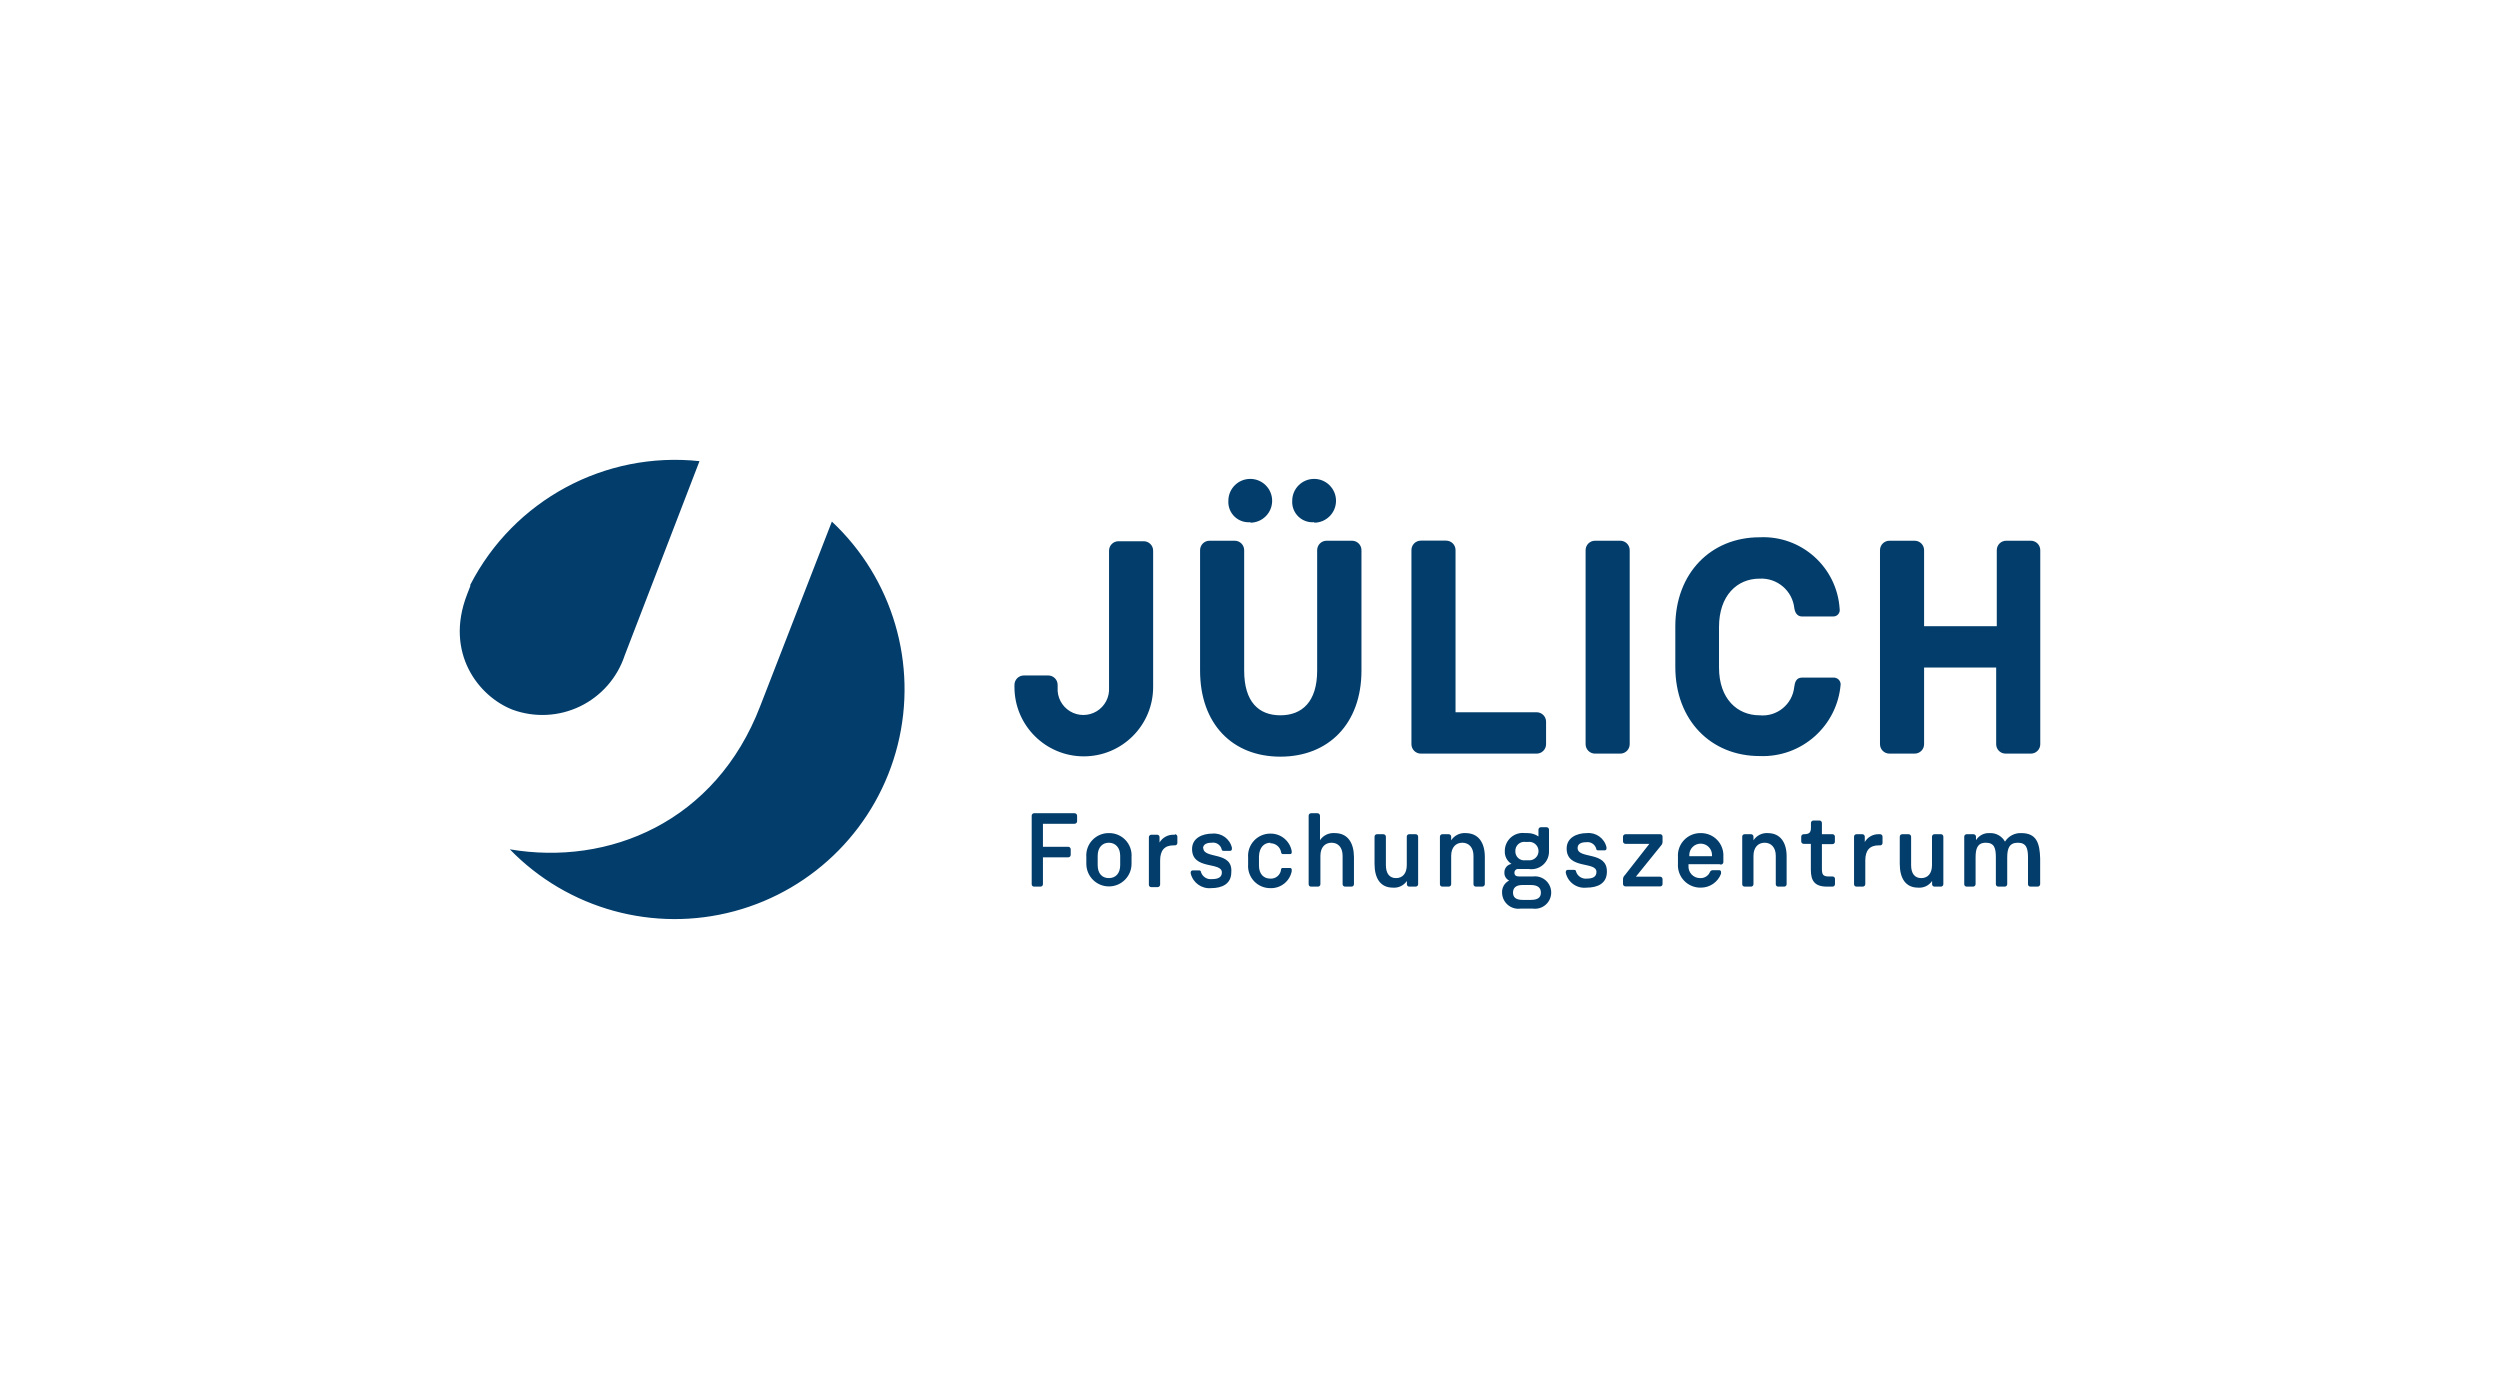
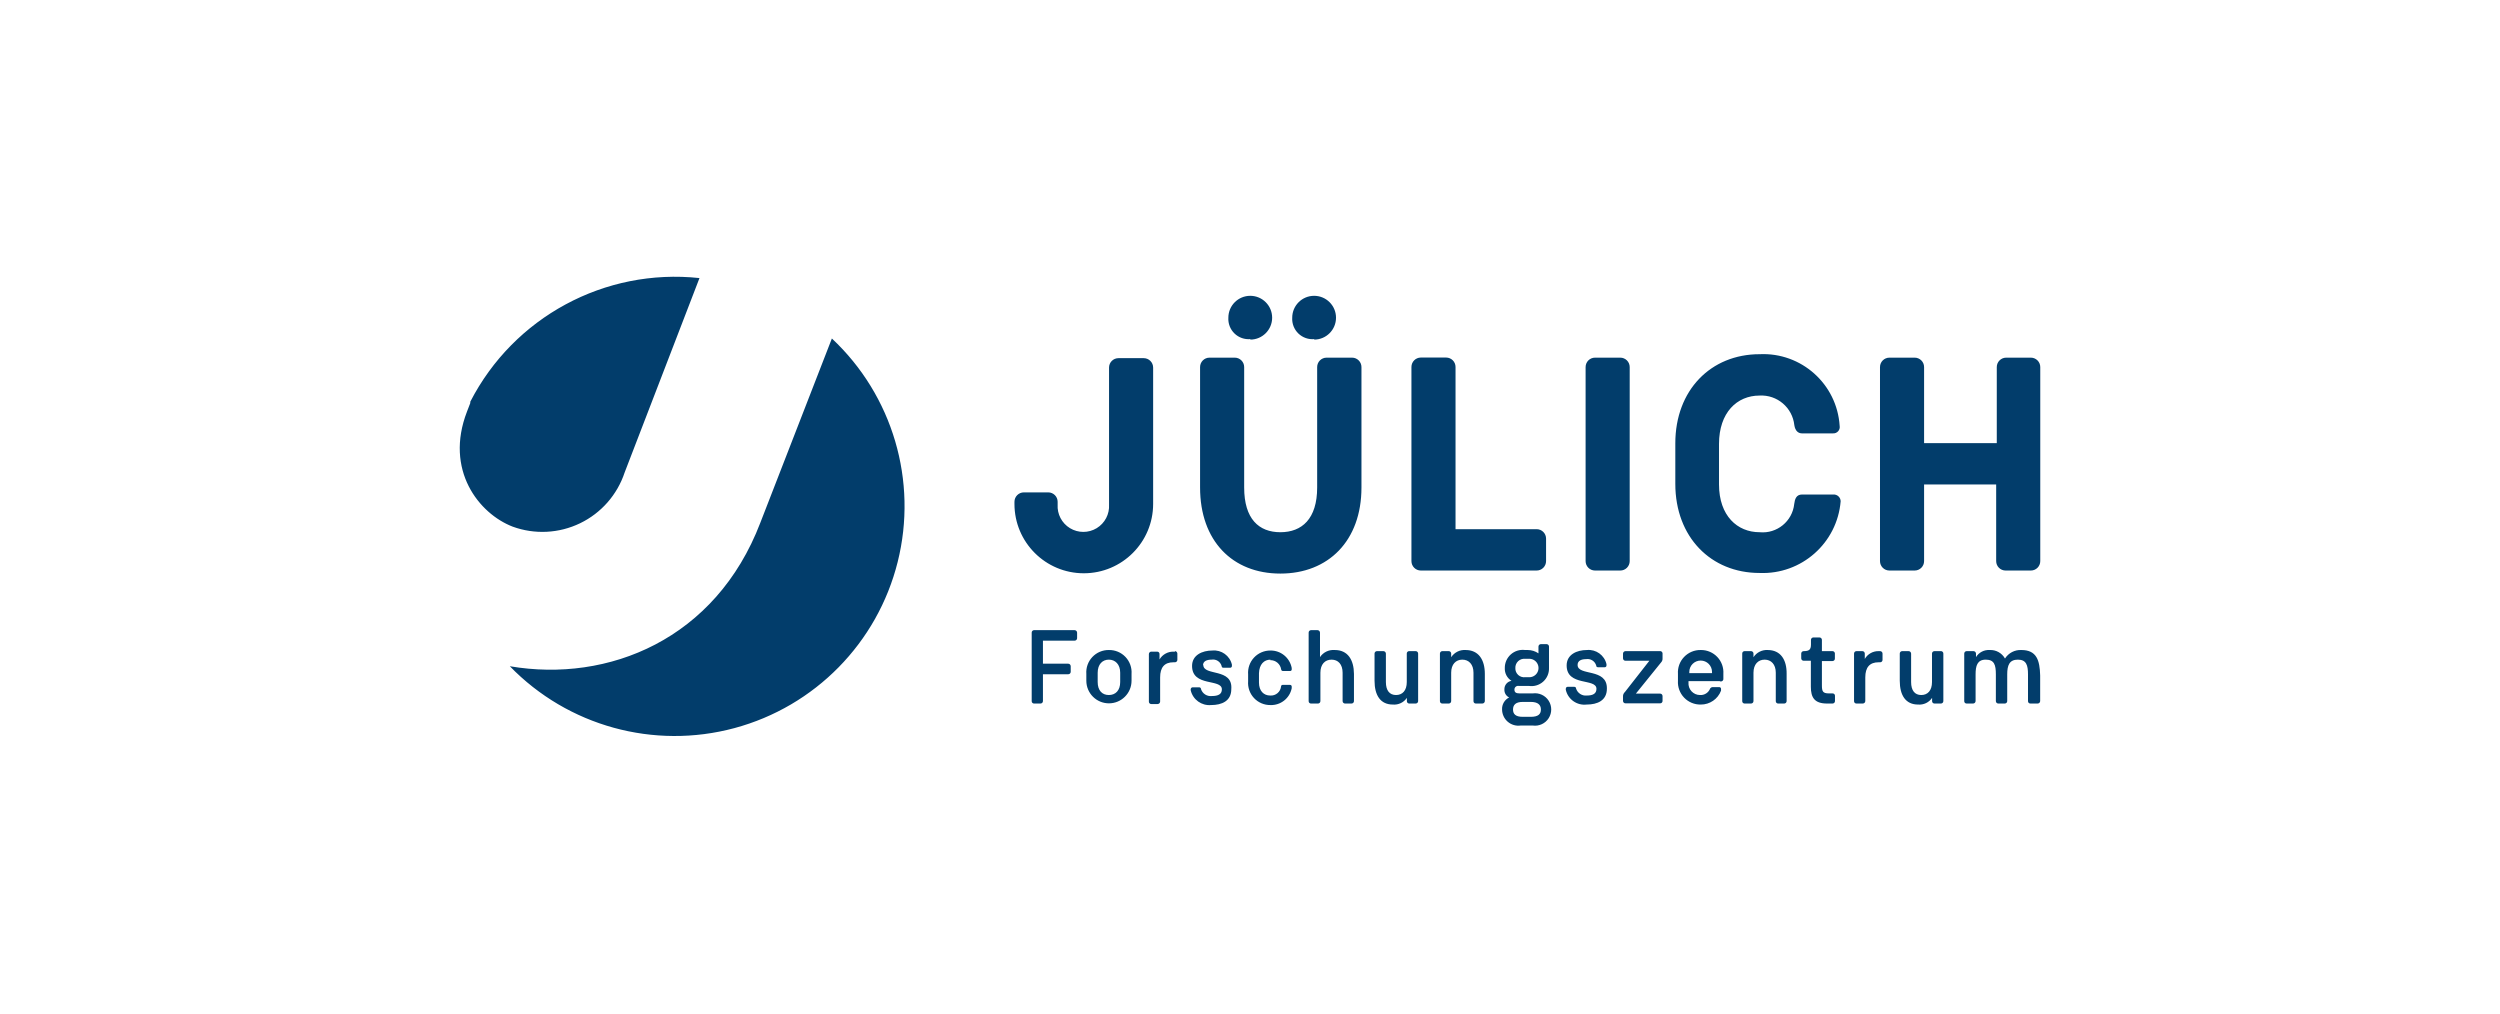
- <svg xmlns="http://www.w3.org/2000/svg" id="Ebene_1" data-name="Ebene 1" viewBox="0 0 246.61 136.06">
-   <path d="M139.64,82.29H139a.23.23,0,0,0-.23.24v2.81c0,.83-.42,1.28-1.06,1.28s-1-.45-1-1.28V82.53a.25.25,0,0,0-.25-.24h-.63a.24.24,0,0,0-.24.24v2.68c0,1.45.59,2.35,1.81,2.35a1.51,1.51,0,0,0,1.38-.66v.32a.23.23,0,0,0,.23.24h.64a.24.24,0,0,0,.24-.24V82.53A.24.24,0,0,0,139.64,82.29Zm-8-.11a1.58,1.58,0,0,0-1.43.7V80.47a.25.25,0,0,0-.25-.25h-.63a.24.24,0,0,0-.24.25v6.75a.23.23,0,0,0,.24.24H130a.24.24,0,0,0,.25-.24v-2.8c0-.83.45-1.29,1.1-1.29s1.09.46,1.09,1.29v2.8a.24.24,0,0,0,.24.24h.63a.24.24,0,0,0,.25-.24V84.54C133.55,83.13,132.94,82.18,131.67,82.18Zm1.71-28.84h-2.49a.93.93,0,0,0-.93.93V66.15c0,3.09-1.5,4.41-3.63,4.41s-3.57-1.32-3.57-4.41V54.27a.93.93,0,0,0-.93-.93h-2.49a.93.93,0,0,0-.93.93V66.15c0,5.25,3.18,8.49,7.92,8.49s8-3.24,8-8.49V54.27A.93.93,0,0,0,133.38,53.34Zm-17.46,29h-.13a1.57,1.57,0,0,0-1.38.77v-.53a.23.23,0,0,0-.23-.24h-.58a.24.24,0,0,0-.24.24v4.69a.23.23,0,0,0,.24.24h.62a.25.25,0,0,0,.25-.24V84.88c0-1,.44-1.49,1.31-1.49h.14a.24.24,0,0,0,.25-.23v-.63A.25.25,0,0,0,115.92,82.29Zm9.41.84a1.07,1.07,0,0,1,1.08.92.17.17,0,0,0,.17.15h.72a.15.15,0,0,0,.15-.17.32.32,0,0,0,0-.13,2.11,2.11,0,0,0-2.1-1.72,2.19,2.19,0,0,0-2.2,2.36v.67a2.18,2.18,0,0,0,2.2,2.35,2.07,2.07,0,0,0,2.1-1.66,1.28,1.28,0,0,0,0-.17.16.16,0,0,0-.17-.16h-.72a.15.15,0,0,0-.16.14,1,1,0,0,1-1.07.91c-.64,0-1.11-.45-1.11-1.28v-.92C124.22,83.59,124.69,83.13,125.33,83.13Zm-6.63.52c0-.43.39-.57.84-.57a.88.88,0,0,1,1,.64c0,.11.07.16.19.16h.65a.17.17,0,0,0,.17-.18.44.44,0,0,0,0-.13,1.81,1.81,0,0,0-1.93-1.39c-1,0-2,.45-2,1.52,0,2.1,2.94,1.23,2.94,2.31,0,.48-.36.66-1,.66a1,1,0,0,1-1.06-.69c0-.1-.07-.17-.18-.17h-.64a.19.19,0,0,0-.19.17.31.31,0,0,0,0,.14,1.89,1.89,0,0,0,2,1.44c1.07,0,2-.4,2-1.57C121.63,83.92,118.7,84.78,118.7,83.65Zm4.66-32.14a2.16,2.16,0,1,0-2.16-2.16A2,2,0,0,0,123.36,51.51Zm6.3,0a2.16,2.16,0,1,0-2.16-2.16A2,2,0,0,0,129.66,51.51Zm-15.88,2.76a.93.93,0,0,0-.93-.93h-2.49a.93.93,0,0,0-.93.93V67.83a2.54,2.54,0,1,1-5.07,0v-.27a.93.93,0,0,0-.93-.93H101a.93.93,0,0,0-.93.93v.21a6.84,6.84,0,1,0,13.68,0ZM61.62,64.66,69,45.49a22.7,22.7,0,0,0-22.61,12.2.5.5,0,0,1,0,.13l-.32.83c-2.24,5.79,1.18,10.08,4.5,11.36A8.55,8.55,0,0,0,61.62,64.66Zm47.76,17.52a2.2,2.2,0,0,0-2.22,2.36v.67a2.23,2.23,0,1,0,4.46,0v-.67A2.2,2.2,0,0,0,109.38,82.18Zm1.12,3.16c0,.83-.46,1.28-1.12,1.28s-1.1-.45-1.1-1.28v-.92c0-.83.47-1.29,1.1-1.29s1.12.46,1.12,1.29ZM75,69.63C70.6,81.13,60,85.44,50.29,83.78A22.67,22.67,0,1,0,82.06,51.45ZM106,80.22h-4a.24.24,0,0,0-.23.25v6.75a.23.23,0,0,0,.23.24h.63a.24.24,0,0,0,.25-.24V84.57h2.5a.24.24,0,0,0,.24-.24v-.55a.25.25,0,0,0-.24-.25h-2.5V81.26H106a.25.25,0,0,0,.25-.24v-.55A.25.25,0,0,0,106,80.22Zm85.45,2.07h-.63a.24.24,0,0,0-.24.24v2.81c0,.83-.42,1.28-1.06,1.28s-1-.45-1-1.28V82.53a.25.25,0,0,0-.25-.24h-.63a.24.24,0,0,0-.24.24v2.68c0,1.45.59,2.35,1.81,2.35a1.51,1.51,0,0,0,1.38-.66v.32a.23.23,0,0,0,.24.24h.63a.24.24,0,0,0,.24-.24V82.53A.24.24,0,0,0,191.42,82.29ZM180.86,66.84h-3.09c-.6,0-.72.48-.78.93a3.13,3.13,0,0,1-3.42,2.79c-2.19,0-4-1.62-4-4.71v-4c0-3.09,1.77-4.77,4-4.77A3.27,3.27,0,0,1,177,60c.09.6.42.81.75.81h3.06a.63.63,0,0,0,.66-.75A7.55,7.55,0,0,0,173.57,53c-4.8,0-8.31,3.54-8.31,8.79v4c0,5.25,3.51,8.79,8.31,8.79a7.71,7.71,0,0,0,8-7.08A.68.68,0,0,0,180.86,66.84Zm4.6,15.45h-.14a1.54,1.54,0,0,0-1.37.77v-.53a.24.24,0,0,0-.24-.24h-.58a.24.24,0,0,0-.24.24v4.69a.23.23,0,0,0,.24.24h.62a.25.25,0,0,0,.25-.24V84.88c0-1,.44-1.49,1.31-1.49h.15a.23.23,0,0,0,.24-.23v-.63A.24.24,0,0,0,185.46,82.29Zm-4.69,0h-1.05v-1.1a.24.24,0,0,0-.24-.25h-.61a.24.24,0,0,0-.23.25v.45c0,.53-.21.65-.72.65a.24.24,0,0,0-.24.24V83a.24.24,0,0,0,.24.24h.71V85.8c0,1.07.36,1.66,1.6,1.66h.54a.24.24,0,0,0,.24-.24v-.53a.23.23,0,0,0-.24-.23h-.36c-.62,0-.69-.22-.69-.81V83.27h1.05A.24.24,0,0,0,181,83v-.5A.24.24,0,0,0,180.77,82.29Zm18.62-.11a1.81,1.81,0,0,0-1.61.84,1.64,1.64,0,0,0-1.52-.84,1.47,1.47,0,0,0-1.34.7v-.35a.25.25,0,0,0-.25-.24H194a.24.24,0,0,0-.24.24v4.69a.23.23,0,0,0,.24.24h.63a.25.25,0,0,0,.25-.24V84.58c0-.83.16-1.45,1-1.45s1,.51,1,1.45v2.64a.24.24,0,0,0,.24.24h.64a.24.24,0,0,0,.24-.24V84.58c0-.89.21-1.45,1.05-1.45s1,.56,1,1.45v2.64a.23.23,0,0,0,.24.24H201a.25.25,0,0,0,.25-.24V84.69C201.21,83.2,200.91,82.18,199.39,82.18Zm-25,0a1.57,1.57,0,0,0-1.42.71v-.36a.24.24,0,0,0-.24-.24h-.64a.23.23,0,0,0-.23.24v4.69a.23.23,0,0,0,.23.24h.64a.24.24,0,0,0,.24-.24v-2.8c0-.83.46-1.29,1.1-1.29s1.1.46,1.1,1.29v2.8a.23.23,0,0,0,.24.24H176a.24.24,0,0,0,.24-.24V84.54C176.26,83.13,175.64,82.18,174.37,82.18Zm26-28.84h-2.49a.93.93,0,0,0-.93.93v7.5H189.8v-7.5a.93.93,0,0,0-.93-.93h-2.49a.93.93,0,0,0-.93.93V73.41a.93.93,0,0,0,.93.93h2.49a.93.93,0,0,0,.93-.93V65.85h7.11v7.56a.93.93,0,0,0,.93.93h2.49a.93.93,0,0,0,.93-.93V54.27A.93.93,0,0,0,200.33,53.34ZM144.57,82.18a1.57,1.57,0,0,0-1.42.71v-.36a.24.24,0,0,0-.24-.24h-.63a.24.24,0,0,0-.24.24v4.69a.23.23,0,0,0,.24.24h.63a.24.24,0,0,0,.24-.24v-2.8c0-.83.46-1.29,1.1-1.29s1.1.46,1.1,1.29v2.8a.23.23,0,0,0,.24.24h.63a.25.25,0,0,0,.25-.24V84.54C146.47,83.13,145.85,82.18,144.57,82.18Zm6.66,4.28h-1.34c-.35,0-.5-.11-.5-.37a.36.36,0,0,1,.41-.37h1a1.73,1.73,0,0,0,2-1.76V81.84a.24.24,0,0,0-.24-.24H152a.24.24,0,0,0-.24.24v.67a1.87,1.87,0,0,0-1.06-.33h-.26a1.77,1.77,0,0,0-2,1.78,1.4,1.4,0,0,0,.66,1.26.83.83,0,0,0-.7.85.82.82,0,0,0,.47.79,1.26,1.26,0,0,0-.7,1.19A1.61,1.61,0,0,0,150,89.63h1.2a1.6,1.6,0,1,0,0-3.17Zm-.75-3.41h.28a.91.91,0,1,1,0,1.81h-.28a.87.87,0,0,1-1-.9A.88.88,0,0,1,150.48,83.05Zm.54,5.72h-.82c-.7,0-.95-.28-.95-.72s.25-.75.95-.75H151c.71,0,1,.29,1,.75S151.73,88.77,151,88.77Zm4.6-5.12c0-.43.39-.57.84-.57a.89.89,0,0,1,1,.64c0,.11.07.16.18.16h.66a.17.17,0,0,0,.17-.18.44.44,0,0,0,0-.13,1.81,1.81,0,0,0-1.93-1.39c-1,0-2,.45-2,1.52,0,2.1,2.94,1.23,2.94,2.31,0,.48-.36.66-.95.66a1,1,0,0,1-1.06-.69c0-.1-.07-.17-.18-.17h-.65a.18.18,0,0,0-.18.17.31.31,0,0,0,0,.14,1.88,1.88,0,0,0,2.05,1.44c1.07,0,2-.4,2-1.57C158.55,83.92,155.62,84.78,155.62,83.65Zm-3.11-10.24V71.19a.93.93,0,0,0-.93-.93h-8v-16a.93.93,0,0,0-.93-.93h-2.49a.93.93,0,0,0-.93.93V73.41a.93.93,0,0,0,.93.93h11.4A.93.93,0,0,0,152.51,73.41Zm8.25,0V54.27a.93.93,0,0,0-.93-.93h-2.49a.93.93,0,0,0-.93.93V73.41a.93.93,0,0,0,.93.93h2.49A.93.93,0,0,0,160.76,73.41Zm3,8.88h-3.41a.25.25,0,0,0-.25.24V83a.24.24,0,0,0,.25.24h2.35l-2.41,3.08a.56.56,0,0,0-.19.46v.42a.24.24,0,0,0,.25.24h3.41a.23.23,0,0,0,.24-.24v-.47a.24.24,0,0,0-.24-.25h-2.39l2.48-3.07A.53.53,0,0,0,164,83v-.5A.24.24,0,0,0,163.8,82.29Zm4-.11a2.21,2.21,0,0,0-2.24,2.36v.67a2.21,2.21,0,0,0,2.25,2.35,2.12,2.12,0,0,0,2-1.37.64.64,0,0,0,0-.17.17.17,0,0,0-.17-.18h-.67a.3.3,0,0,0-.24.15,1,1,0,0,1-1,.63,1.14,1.14,0,0,1-1.13-1.23v-.14h3.07A.25.25,0,0,0,170,85v-.48A2.2,2.2,0,0,0,167.81,82.18Zm1.12,2.28h-2.24v-.12a1.12,1.12,0,1,1,2.24,0Z" style="fill: #023d6b" />
-   <rect width="246.61" height="136.06" style="fill: none" />
+ <svg xmlns="http://www.w3.org/2000/svg" id="Ebene_1" data-name="Ebene 1" viewBox="0 0 246.61 100" version="1.1" width="246.61" height="100">
+   <defs id="defs78" />
+   <path d="M 139.64,64.23 H 139 a 0.23,0.23 0 0 0 -0.23,0.24 v 2.81 c 0,0.83 -0.42,1.28 -1.06,1.28 -0.64,0 -1,-0.45 -1,-1.28 v -2.81 a 0.25,0.25 0 0 0 -0.25,-0.24 h -0.63 a 0.24,0.24 0 0 0 -0.24,0.24 v 2.68 c 0,1.45 0.59,2.35 1.81,2.35 a 1.51,1.51 0 0 0 1.38,-0.66 v 0.32 a 0.23,0.23 0 0 0 0.23,0.24 h 0.64 a 0.24,0.24 0 0 0 0.24,-0.24 v -4.69 a 0.24,0.24 0 0 0 -0.25,-0.24 z m -8,-0.11 a 1.58,1.58 0 0 0 -1.43,0.7 v -2.41 a 0.25,0.25 0 0 0 -0.25,-0.25 h -0.63 a 0.24,0.24 0 0 0 -0.24,0.25 v 6.75 a 0.23,0.23 0 0 0 0.24,0.24 H 130 a 0.24,0.24 0 0 0 0.25,-0.24 v -2.8 c 0,-0.83 0.45,-1.29 1.1,-1.29 0.65,0 1.09,0.46 1.09,1.29 v 2.8 a 0.24,0.24 0 0 0 0.24,0.24 h 0.63 a 0.24,0.24 0 0 0 0.25,-0.24 v -2.68 c -0.01,-1.41 -0.62,-2.36 -1.89,-2.36 z m 1.71,-28.84 h -2.49 a 0.93,0.93 0 0 0 -0.93,0.93 v 11.88 c 0,3.09 -1.5,4.41 -3.63,4.41 -2.13,0 -3.57,-1.32 -3.57,-4.41 v -11.88 a 0.93,0.93 0 0 0 -0.93,-0.93 h -2.49 a 0.93,0.93 0 0 0 -0.93,0.93 v 11.88 c 0,5.25 3.18,8.49 7.92,8.49 4.74,0 8,-3.24 8,-8.49 v -11.88 a 0.93,0.93 0 0 0 -0.92,-0.93 z m -17.46,29 h -0.13 a 1.57,1.57 0 0 0 -1.38,0.77 v -0.53 a 0.23,0.23 0 0 0 -0.23,-0.24 h -0.58 a 0.24,0.24 0 0 0 -0.24,0.24 v 4.69 a 0.23,0.23 0 0 0 0.24,0.24 h 0.62 a 0.25,0.25 0 0 0 0.25,-0.24 v -2.39 c 0,-1 0.44,-1.49 1.31,-1.49 h 0.14 a 0.24,0.24 0 0 0 0.25,-0.23 v -0.63 a 0.25,0.25 0 0 0 -0.22,-0.24 z m 9.41,0.84 a 1.07,1.07 0 0 1 1.08,0.92 0.17,0.17 0 0 0 0.17,0.15 h 0.72 a 0.15,0.15 0 0 0 0.15,-0.17 0.32,0.32 0 0 0 0,-0.13 2.11,2.11 0 0 0 -2.1,-1.72 2.19,2.19 0 0 0 -2.2,2.36 v 0.67 a 2.18,2.18 0 0 0 2.2,2.35 2.07,2.07 0 0 0 2.1,-1.66 1.28,1.28 0 0 0 0,-0.17 0.16,0.16 0 0 0 -0.17,-0.16 h -0.72 a 0.15,0.15 0 0 0 -0.16,0.14 1,1 0 0 1 -1.07,0.91 c -0.64,0 -1.11,-0.45 -1.11,-1.28 v -0.92 c 0.03,-0.88 0.5,-1.34 1.14,-1.34 z m -6.63,0.52 c 0,-0.43 0.39,-0.57 0.84,-0.57 a 0.88,0.88 0 0 1 1,0.64 c 0,0.11 0.07,0.16 0.19,0.16 h 0.65 a 0.17,0.17 0 0 0 0.17,-0.18 0.44,0.44 0 0 0 0,-0.13 1.81,1.81 0 0 0 -1.93,-1.39 c -1,0 -2,0.45 -2,1.52 0,2.1 2.94,1.23 2.94,2.31 0,0.48 -0.36,0.66 -1,0.66 a 1,1 0 0 1 -1.06,-0.69 c 0,-0.1 -0.07,-0.17 -0.18,-0.17 h -0.64 a 0.19,0.19 0 0 0 -0.19,0.17 0.31,0.31 0 0 0 0,0.14 1.89,1.89 0 0 0 2,1.44 c 1.07,0 2,-0.4 2,-1.57 0.17,-2.12 -2.76,-1.26 -2.76,-2.39 z m 4.66,-32.14 a 2.16,2.16 0 1 0 -2.16,-2.16 2,2 0 0 0 2.19,2.11 z m 6.3,0 a 2.16,2.16 0 1 0 -2.16,-2.16 2,2 0 0 0 2.19,2.11 z m -15.88,2.76 a 0.93,0.93 0 0 0 -0.93,-0.93 h -2.49 a 0.93,0.93 0 0 0 -0.93,0.93 v 13.51 a 2.54,2.54 0 1 1 -5.07,0 v -0.27 a 0.93,0.93 0 0 0 -0.93,-0.93 H 101 a 0.93,0.93 0 0 0 -0.93,0.93 v 0.21 a 6.84,6.84 0 1 0 13.68,0 z m -52.13,10.34 7.38,-19.17 a 22.7,22.7 0 0 0 -22.61,12.2 0.5,0.5 0 0 1 0,0.13 l -0.32,0.83 c -2.24,5.79 1.18,10.08 4.5,11.36 a 8.55,8.55 0 0 0 11.05,-5.35 z m 47.76,17.52 a 2.2,2.2 0 0 0 -2.22,2.36 v 0.67 a 2.23,2.23 0 1 0 4.46,0 v -0.67 a 2.2,2.2 0 0 0 -2.24,-2.36 z m 1.12,3.16 c 0,0.83 -0.46,1.28 -1.12,1.28 -0.66,0 -1.1,-0.45 -1.1,-1.28 v -0.92 c 0,-0.83 0.47,-1.29 1.1,-1.29 0.63,0 1.12,0.46 1.12,1.29 z m -35.5,-15.71 c -4.4,11.5 -15,15.81 -24.71,14.15 a 22.67,22.67 0 1 0 31.77,-32.33 z m 31,10.59 h -4 a 0.24,0.24 0 0 0 -0.23,0.25 v 6.75 a 0.23,0.23 0 0 0 0.23,0.24 h 0.63 a 0.24,0.24 0 0 0 0.25,-0.24 v -2.65 h 2.5 a 0.24,0.24 0 0 0 0.24,-0.24 v -0.55 a 0.25,0.25 0 0 0 -0.24,-0.25 h -2.5 v -2.27 H 106 a 0.25,0.25 0 0 0 0.25,-0.24 v -0.55 a 0.25,0.25 0 0 0 -0.25,-0.25 z m 85.45,2.07 h -0.63 a 0.24,0.24 0 0 0 -0.24,0.24 v 2.81 c 0,0.83 -0.42,1.28 -1.06,1.28 -0.64,0 -1,-0.45 -1,-1.28 v -2.81 a 0.25,0.25 0 0 0 -0.25,-0.24 h -0.63 a 0.24,0.24 0 0 0 -0.24,0.24 v 2.68 c 0,1.45 0.59,2.35 1.81,2.35 a 1.51,1.51 0 0 0 1.38,-0.66 v 0.32 a 0.23,0.23 0 0 0 0.24,0.24 h 0.63 a 0.24,0.24 0 0 0 0.24,-0.24 v -4.69 a 0.24,0.24 0 0 0 -0.28,-0.24 z m -10.59,-15.45 h -3.09 c -0.6,0 -0.72,0.48 -0.78,0.93 a 3.13,3.13 0 0 1 -3.42,2.79 c -2.19,0 -4,-1.62 -4,-4.71 v -4 c 0,-3.09 1.77,-4.77 4,-4.77 a 3.27,3.27 0 0 1 3.43,2.92 c 0.09,0.6 0.42,0.81 0.75,0.81 h 3.06 a 0.63,0.63 0 0 0 0.66,-0.75 7.55,7.55 0 0 0 -7.9,-7.06 c -4.8,0 -8.31,3.54 -8.31,8.79 v 4 c 0,5.25 3.51,8.79 8.31,8.79 a 7.71,7.71 0 0 0 8,-7.08 0.68,0.68 0 0 0 -0.71,-0.66 z m 4.6,15.45 h -0.14 a 1.54,1.54 0 0 0 -1.37,0.77 v -0.53 a 0.24,0.24 0 0 0 -0.24,-0.24 h -0.58 a 0.24,0.24 0 0 0 -0.24,0.24 v 4.69 a 0.23,0.23 0 0 0 0.24,0.24 h 0.62 a 0.25,0.25 0 0 0 0.25,-0.24 v -2.34 c 0,-1 0.44,-1.49 1.31,-1.49 h 0.15 a 0.23,0.23 0 0 0 0.24,-0.23 v -0.63 a 0.24,0.24 0 0 0 -0.24,-0.24 z m -4.69,0 h -1.05 v -1.1 a 0.24,0.24 0 0 0 -0.24,-0.25 h -0.61 a 0.24,0.24 0 0 0 -0.23,0.25 v 0.45 c 0,0.53 -0.21,0.65 -0.72,0.65 a 0.24,0.24 0 0 0 -0.24,0.24 v 0.47 a 0.24,0.24 0 0 0 0.24,0.24 h 0.71 v 2.56 c 0,1.07 0.36,1.66 1.6,1.66 h 0.54 a 0.24,0.24 0 0 0 0.24,-0.24 v -0.53 a 0.23,0.23 0 0 0 -0.24,-0.23 h -0.36 c -0.62,0 -0.69,-0.22 -0.69,-0.81 v -2.38 h 1.05 a 0.24,0.24 0 0 0 0.23,-0.27 v -0.5 a 0.24,0.24 0 0 0 -0.23,-0.21 z m 18.62,-0.11 a 1.81,1.81 0 0 0 -1.61,0.84 1.64,1.64 0 0 0 -1.52,-0.84 1.47,1.47 0 0 0 -1.34,0.7 v -0.35 a 0.25,0.25 0 0 0 -0.25,-0.24 H 194 a 0.24,0.24 0 0 0 -0.24,0.24 v 4.69 a 0.23,0.23 0 0 0 0.24,0.24 h 0.63 a 0.25,0.25 0 0 0 0.25,-0.24 v -2.64 c 0,-0.83 0.16,-1.45 1,-1.45 0.84,0 1,0.51 1,1.45 v 2.64 a 0.24,0.24 0 0 0 0.24,0.24 h 0.64 a 0.24,0.24 0 0 0 0.24,-0.24 v -2.64 c 0,-0.89 0.21,-1.45 1.05,-1.45 0.84,0 1,0.56 1,1.45 v 2.64 a 0.23,0.23 0 0 0 0.24,0.24 H 201 a 0.25,0.25 0 0 0 0.25,-0.24 v -2.53 c -0.04,-1.49 -0.34,-2.51 -1.86,-2.51 z m -25,0 a 1.57,1.57 0 0 0 -1.42,0.71 v -0.36 a 0.24,0.24 0 0 0 -0.24,-0.24 h -0.64 a 0.23,0.23 0 0 0 -0.23,0.24 v 4.69 a 0.23,0.23 0 0 0 0.23,0.24 h 0.64 a 0.24,0.24 0 0 0 0.24,-0.24 v -2.8 c 0,-0.83 0.46,-1.29 1.1,-1.29 0.64,0 1.1,0.46 1.1,1.29 v 2.8 a 0.23,0.23 0 0 0 0.24,0.24 H 176 a 0.24,0.24 0 0 0 0.24,-0.24 v -2.68 c 0.02,-1.41 -0.6,-2.36 -1.87,-2.36 z m 26,-28.84 h -2.49 a 0.93,0.93 0 0 0 -0.93,0.93 v 7.5 h -7.17 v -7.5 a 0.93,0.93 0 0 0 -0.93,-0.93 h -2.49 a 0.93,0.93 0 0 0 -0.93,0.93 v 19.14 a 0.93,0.93 0 0 0 0.93,0.93 h 2.49 a 0.93,0.93 0 0 0 0.93,-0.93 v -7.56 h 7.11 v 7.56 a 0.93,0.93 0 0 0 0.93,0.93 h 2.49 a 0.93,0.93 0 0 0 0.93,-0.93 v -19.14 a 0.93,0.93 0 0 0 -0.93,-0.93 z m -55.82,28.84 a 1.57,1.57 0 0 0 -1.42,0.71 v -0.36 a 0.24,0.24 0 0 0 -0.24,-0.24 h -0.63 a 0.24,0.24 0 0 0 -0.24,0.24 v 4.69 a 0.23,0.23 0 0 0 0.24,0.24 h 0.63 a 0.24,0.24 0 0 0 0.24,-0.24 v -2.8 c 0,-0.83 0.46,-1.29 1.1,-1.29 0.64,0 1.1,0.46 1.1,1.29 v 2.8 a 0.23,0.23 0 0 0 0.24,0.24 h 0.63 a 0.25,0.25 0 0 0 0.25,-0.24 v -2.68 c 0,-1.41 -0.62,-2.36 -1.9,-2.36 z m 6.66,4.28 h -1.34 c -0.35,0 -0.5,-0.11 -0.5,-0.37 a 0.36,0.36 0 0 1 0.41,-0.37 h 1 a 1.73,1.73 0 0 0 2,-1.76 v -2.12 a 0.24,0.24 0 0 0 -0.24,-0.24 H 152 a 0.24,0.24 0 0 0 -0.24,0.24 v 0.67 a 1.87,1.87 0 0 0 -1.06,-0.33 h -0.26 a 1.77,1.77 0 0 0 -2,1.78 1.4,1.4 0 0 0 0.66,1.26 0.83,0.83 0 0 0 -0.7,0.85 0.82,0.82 0 0 0 0.47,0.79 1.26,1.26 0 0 0 -0.7,1.19 1.61,1.61 0 0 0 1.83,1.58 h 1.2 a 1.6,1.6 0 1 0 0,-3.17 z m -0.75,-3.41 h 0.28 a 0.91,0.91 0 1 1 0,1.81 h -0.28 a 0.87,0.87 0 0 1 -1,-0.9 0.88,0.88 0 0 1 1,-0.91 z m 0.54,5.72 h -0.82 c -0.7,0 -0.95,-0.28 -0.95,-0.72 0,-0.44 0.25,-0.75 0.95,-0.75 h 0.8 c 0.71,0 1,0.29 1,0.75 0,0.46 -0.27,0.72 -1,0.72 z m 4.6,-5.12 c 0,-0.43 0.39,-0.57 0.84,-0.57 a 0.89,0.89 0 0 1 1,0.64 c 0,0.11 0.07,0.16 0.18,0.16 h 0.66 a 0.17,0.17 0 0 0 0.17,-0.18 0.44,0.44 0 0 0 0,-0.13 1.81,1.81 0 0 0 -1.93,-1.39 c -1,0 -2,0.45 -2,1.52 0,2.1 2.94,1.23 2.94,2.31 0,0.48 -0.36,0.66 -0.95,0.66 a 1,1 0 0 1 -1.06,-0.69 c 0,-0.1 -0.07,-0.17 -0.18,-0.17 h -0.65 a 0.18,0.18 0 0 0 -0.18,0.17 0.31,0.31 0 0 0 0,0.14 1.88,1.88 0 0 0 2.05,1.44 c 1.07,0 2,-0.4 2,-1.57 0.04,-2.07 -2.89,-1.21 -2.89,-2.34 z m -3.11,-10.24 v -2.22 a 0.93,0.93 0 0 0 -0.93,-0.93 h -8 v -16 a 0.93,0.93 0 0 0 -0.93,-0.93 h -2.49 a 0.93,0.93 0 0 0 -0.93,0.93 v 19.15 a 0.93,0.93 0 0 0 0.93,0.93 h 11.4 a 0.93,0.93 0 0 0 0.95,-0.93 z m 8.25,0 v -19.14 a 0.93,0.93 0 0 0 -0.93,-0.93 h -2.49 a 0.93,0.93 0 0 0 -0.93,0.93 v 19.14 a 0.93,0.93 0 0 0 0.93,0.93 h 2.49 a 0.93,0.93 0 0 0 0.93,-0.93 z m 3,8.88 h -3.41 a 0.25,0.25 0 0 0 -0.25,0.24 v 0.47 a 0.24,0.24 0 0 0 0.25,0.24 h 2.35 l -2.41,3.08 a 0.56,0.56 0 0 0 -0.19,0.46 v 0.42 a 0.24,0.24 0 0 0 0.25,0.24 h 3.41 a 0.23,0.23 0 0 0 0.24,-0.24 v -0.47 a 0.24,0.24 0 0 0 -0.24,-0.25 h -2.39 l 2.48,-3.07 a 0.53,0.53 0 0 0 0.15,-0.41 v -0.5 a 0.24,0.24 0 0 0 -0.2,-0.21 z m 4,-0.11 a 2.21,2.21 0 0 0 -2.24,2.36 v 0.67 a 2.21,2.21 0 0 0 2.25,2.35 2.12,2.12 0 0 0 2,-1.37 0.64,0.64 0 0 0 0,-0.17 0.17,0.17 0 0 0 -0.17,-0.18 h -0.67 a 0.3,0.3 0 0 0 -0.24,0.15 1,1 0 0 1 -1,0.63 1.14,1.14 0 0 1 -1.13,-1.23 v -0.14 h 3.07 a 0.25,0.25 0 0 0 0.37,-0.25 v -0.48 a 2.2,2.2 0 0 0 -2.19,-2.34 z m 1.12,2.28 h -2.24 v -0.12 a 1.12,1.12 0 1 1 2.24,0 z" style="fill:#023d6b" id="path71" />
+   <rect width="246.61" height="136.06" style="fill:none" id="rect73" x="0" y="-36.06" />
</svg>
